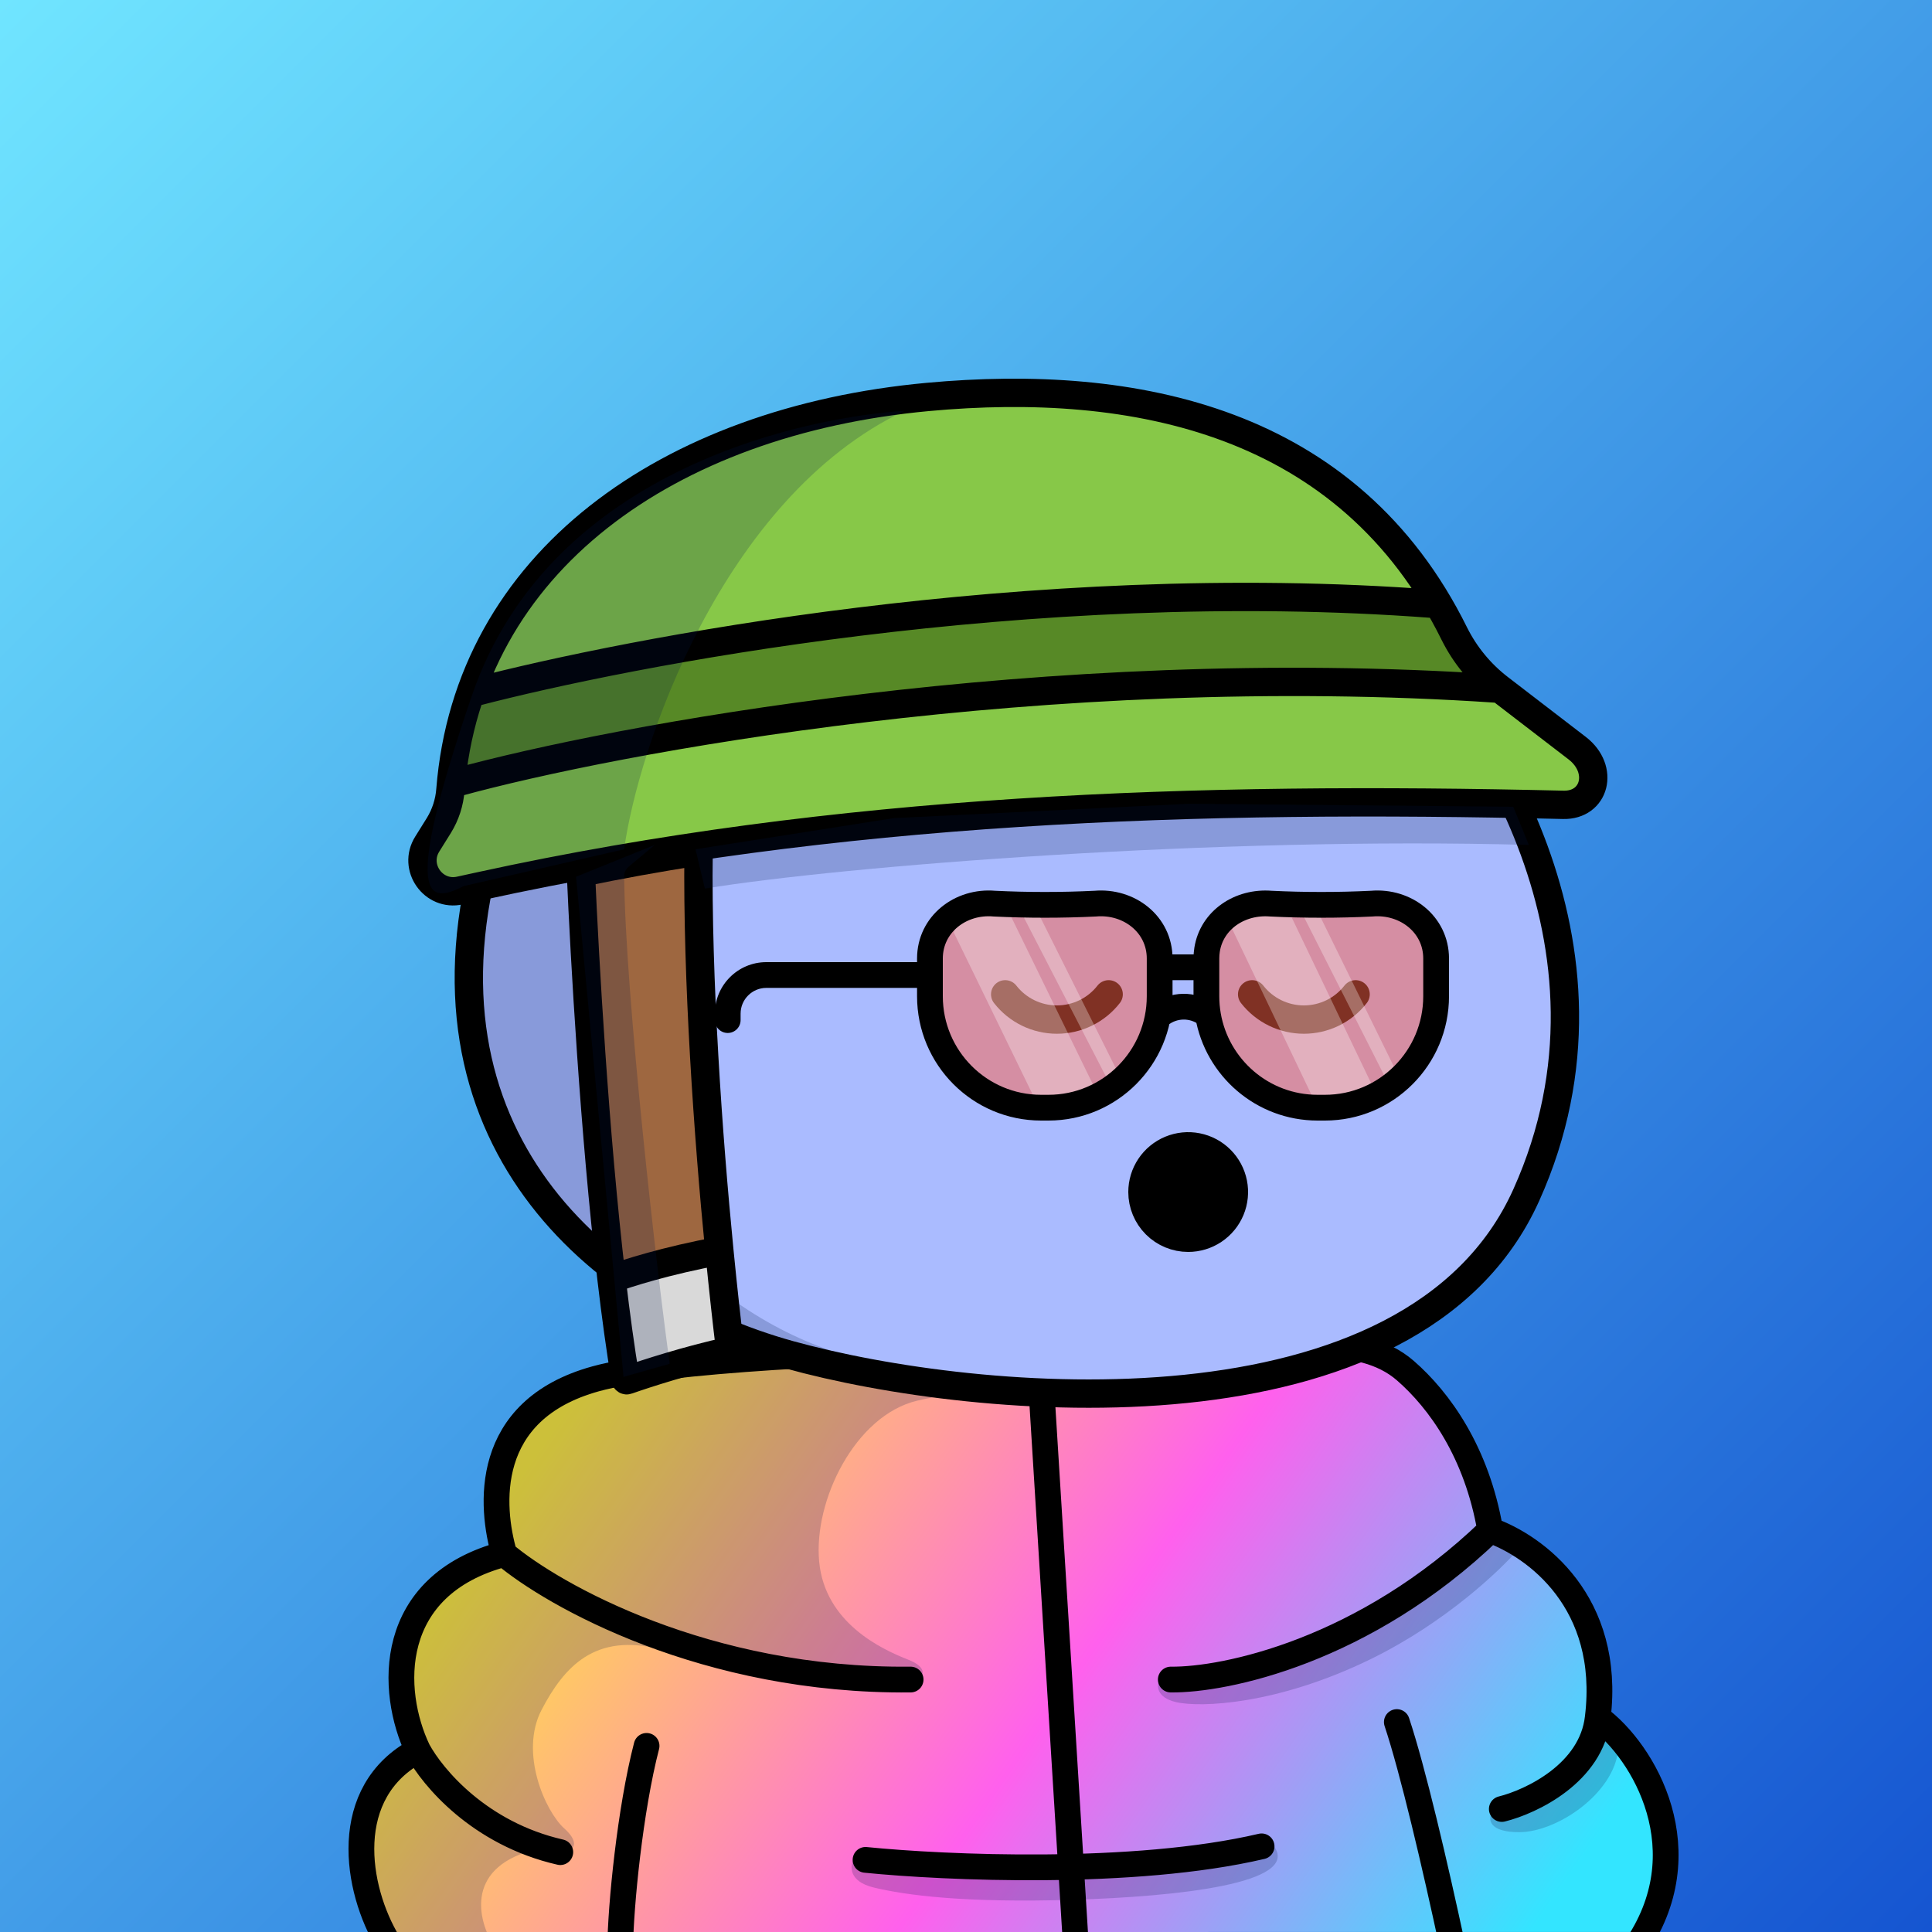
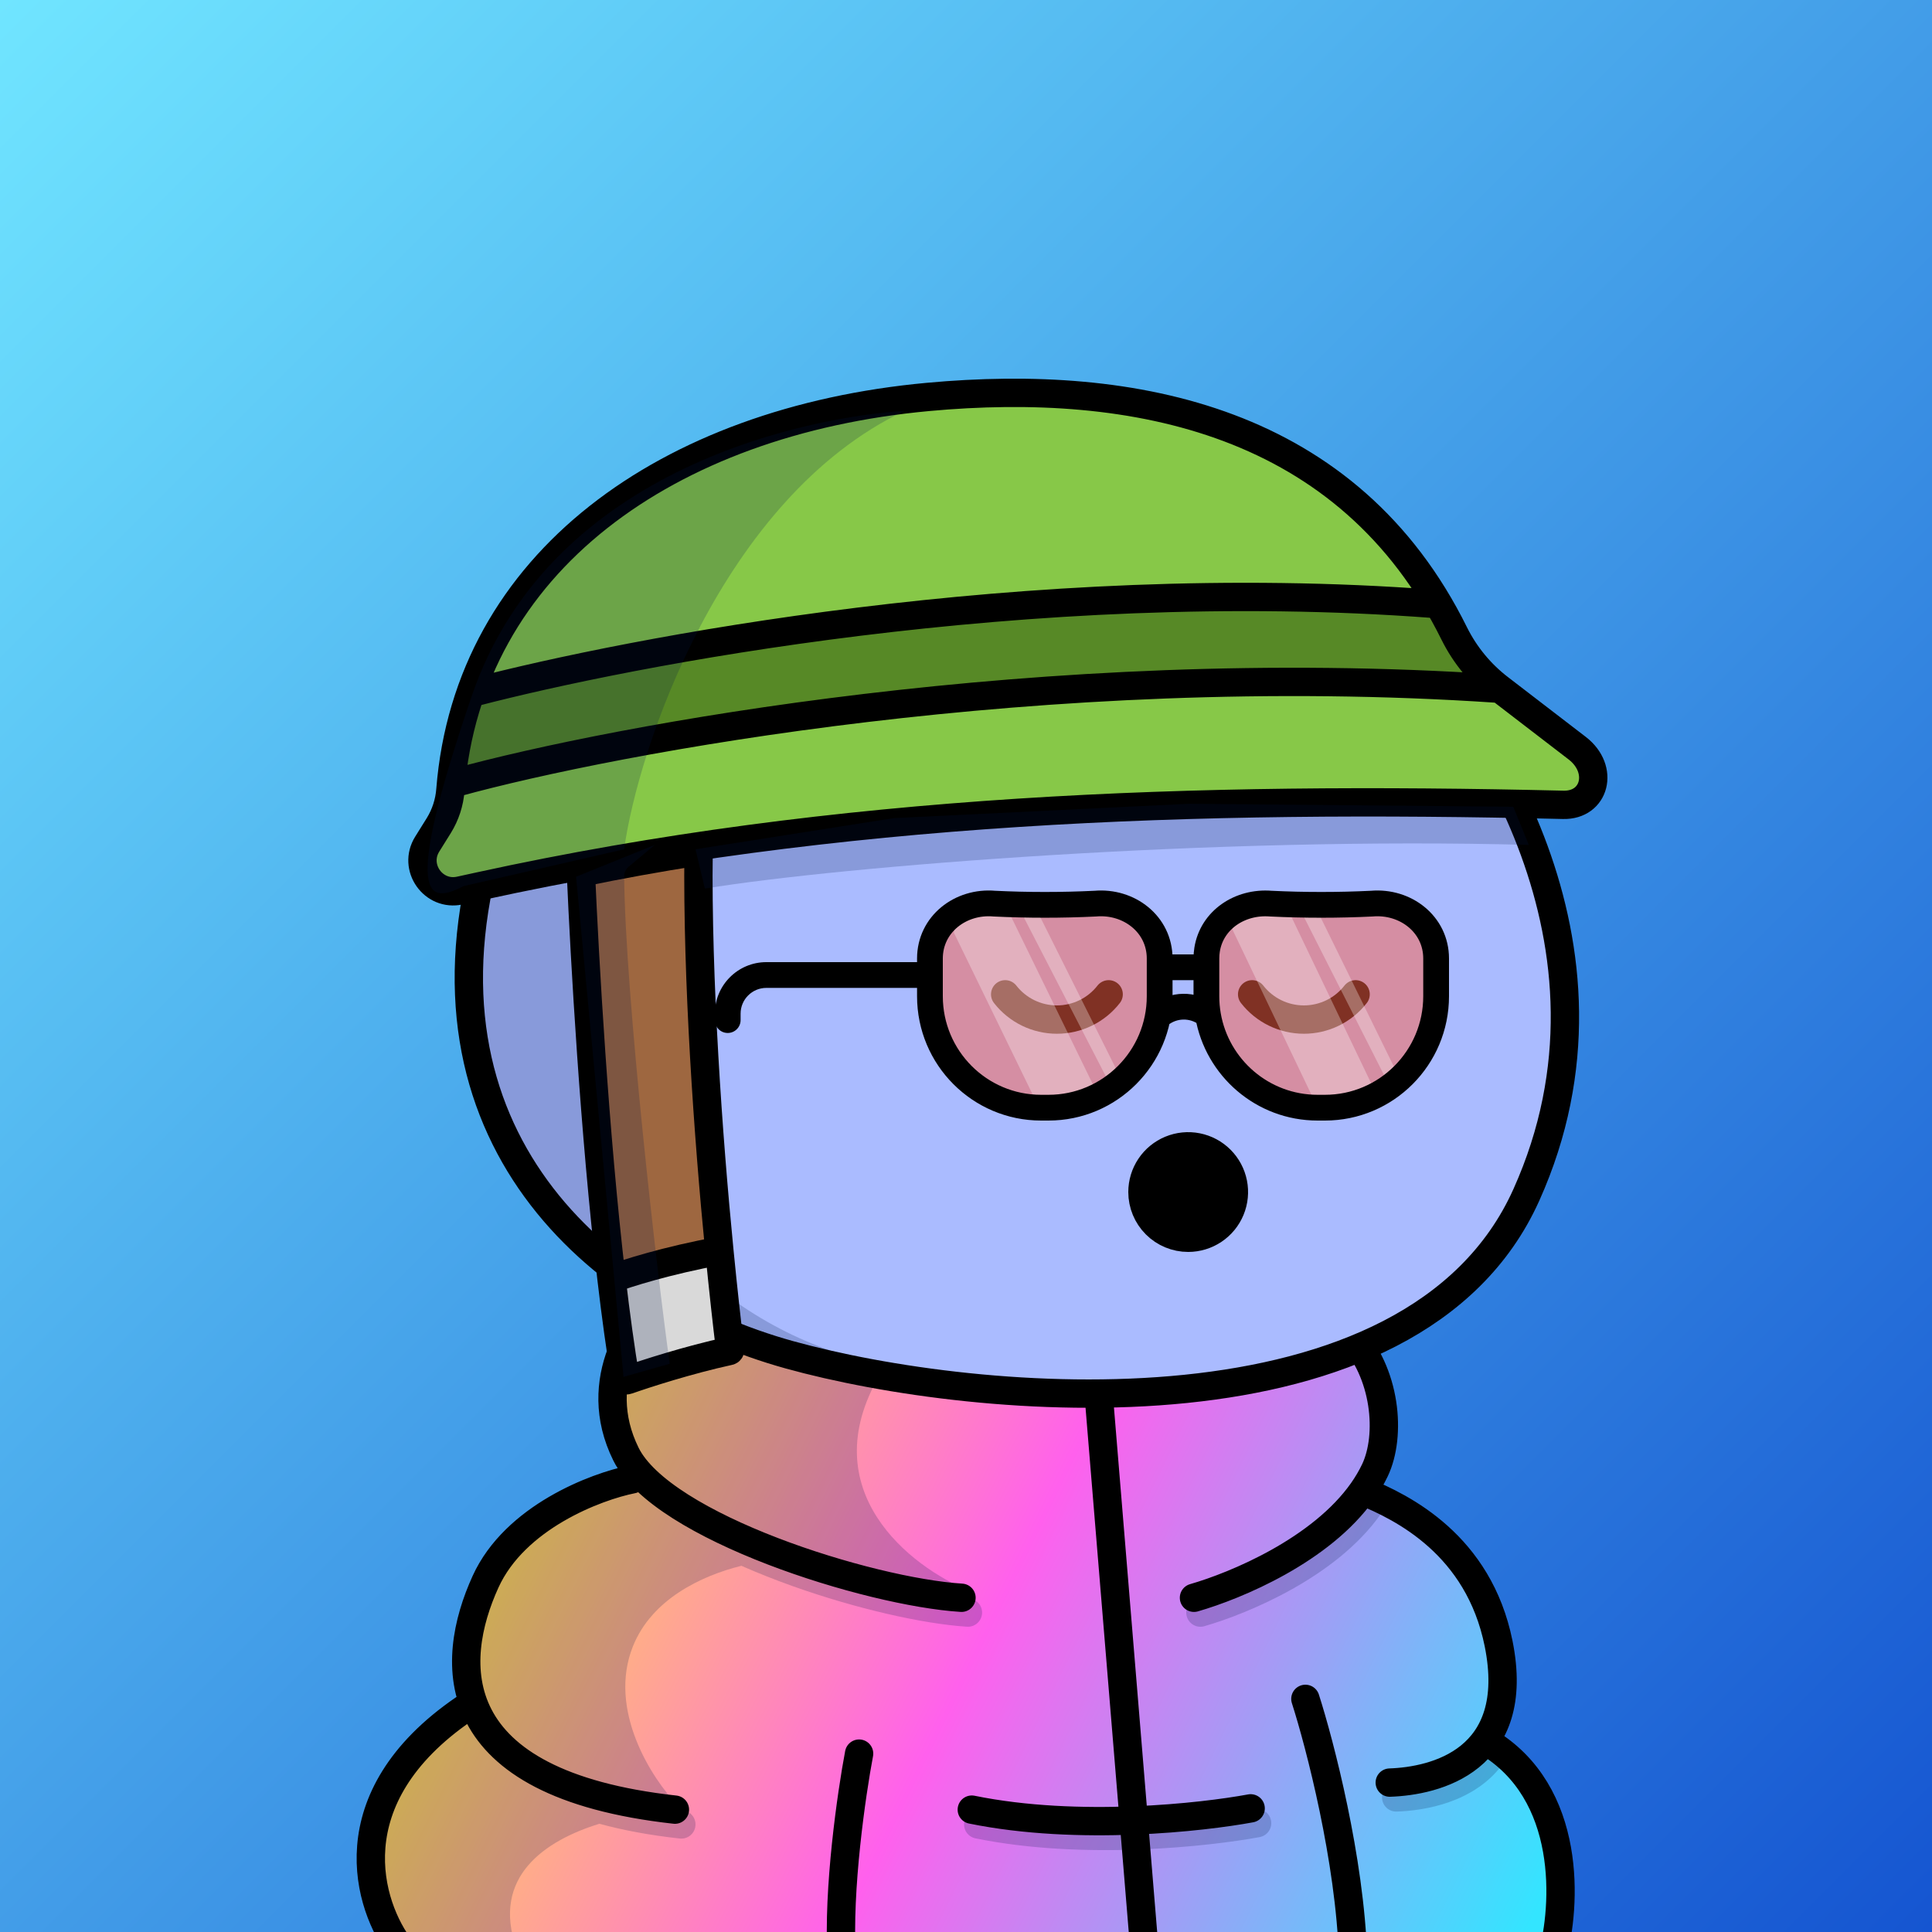
<svg xmlns="http://www.w3.org/2000/svg" preserveAspectRatio="xMidYMin meet" fill="none" viewBox="0 0 1500 1500">
  <g>
    <path fill="url(#prefix__a1)" d="M0 0h1500v1500H0z" />
    <defs>
      <linearGradient id="prefix__a1" x1="1500" y1="1500" x2="0" y2="0" gradientUnits="userSpaceOnUse">
        <stop stop-color="#1555D1" />
        <stop offset="1" stop-color="#70E5FF" />
      </linearGradient>
    </defs>
-     <g clip-path="url(#prefix__clip0_53_27868)">
-       <path d="M295.8 1500s-47.94-91.54 28.64-134.76c0 0-62-101.54 67.13-159.88 0 0-37.4-104.09 81.15-137.65 0 0 144.28-18.07 334.85-18.07 0 0 171.93-9.14 272.93 4.86 0 0 48.6 26.91 76.51 133.04 0 0 102.26 45.87 83.4 145.87 0 0 95.08 77.12 34 166.56l-978.61.03z" fill="url(#prefix__paint0_linear_53_27868)" />
-       <path d="M413.5 1436.5c-54 14.8-41.833 56.83-29 76H309c-8.833-12.83-26.5-48.1-26.5-86.5s29.667-63.33 44.5-71l-18-50c3.833-14.67 16.4-49.7 36-72.5 18.829-21.9 42.242-22.8 52.773-20.32-4.833-2.49-11.288-20.19-5.773-77.18 6-62 116.5-77.5 171-77.5l241.5-11 7 36c-17.167-2.17-61.1-4.2-99.5 5-48 11.5-80.5 77.5-76 125s48.5 68 69 76c16.4 6.4 11.5 13.67 7 16.5-49.667-3.83-159.1-14.1-199.5-24.5-50.5-13-74.5 13.5-92 47s3 79 17.5 92c11.6 10.4 7.5 15.67 4 17h-28.5zM678.5 1465.5c-20-4.8-18.667-17-15.5-22.5l169.5 1.5 157-10.5c19 28-73 38.5-157 41s-129-3.5-154-9.5zM913 1321.5c-15.2-3.6-15-12.83-13-17l49-6.5c2.333-3.33 20.5-12.3 74.5-21.5s109.83-61.5 131-86.5l25.5 11.5c-14.33 17-57.5 58.1-115.5 86.5-72.5 35.5-132.5 38-151.5 33.5zM1179.5 1422.5c-23.2 0-24-9.67-21.5-14.5 37.6-11.6 66.67-41.83 76.5-55.5 8.5-9.83 24.8-22.5 22 5.5-3.5 35-48 64.5-77 64.5z" fill="#001647" fill-opacity=".2" />
-       <path d="M1084.5 1337c12.33 37 29.5 110.3 43.5 175.5m-646.5 0c.333-32.83 7.7-107.6 20.5-157M301.5 1508.5c-25.5-42-37.6-117.3 23-149.5m0 0c-22-46-25-128.1 67-152.5m-67 152.5c11.333 20.83 47.5 64.6 110.5 79m-43.5-231.5c-10.5-36.17-17.4-111.6 71-136 53.112-14.66 199.972-21.87 344-24.82m-415 160.82c38.167 32.17 156.3 99.1 315.5 97.5m450-116c-10.37-60.53-39.49-100.92-65.94-123.9-17.73-15.41-41.66-19.79-65.15-19.96-61.49-.42-140.02-.09-219.41 1.54M1157 1188c35.17 12.5 94.3 55.9 83.5 145.5M1157 1188c-97.6 94-206 116.5-248 116m331.5 29.5c35.83 26.17 81.7 104.2 28.5 180m-28.5-180c-4.8 43.2-51.67 65.33-74.5 71m-330.5 109l-29-467.82M672 1444c61.333 6.17 208.7 12.7 307.5-10.5" stroke="#000" stroke-width="20" stroke-linecap="round" />
+     <g clip-path="url(#clip0_483_532)">
+       <path d="M366.5 1327.5C264.5 1394.3 286.333 1481.33 310 1516.5L1208 1510C1237.2 1434.8 1183.17 1369.33 1152.5 1346C1198.9 1256 1109.83 1182.17 1059.5 1156.5C1089.1 1116.1 1063.83 1061 1047.5 1038.5C819.5 1116.1 602.5 1048.83 522.5 1005.5C452.9 1045.5 475.833 1117.83 496 1149C358.8 1177.8 352.5 1280 366.5 1327.5Z" fill="url(#paint0_linear_483_532)" />
+       <path d="M1069.32 1160.2C1064.35 1156.71 1057.49 1157.91 1054 1162.88C1039.23 1183.91 1016.26 1201.27 992.35 1214.66C968.55 1227.99 944.65 1236.92 928.96 1241.44C923.12 1243.12 919.75 1249.21 921.43 1255.05C923.11 1260.89 929.2 1264.26 935.04 1262.58C952.15 1257.66 977.65 1248.11 1003.1 1233.85C1028.44 1219.66 1054.57 1200.33 1072 1175.52C1075.49 1170.55 1074.29 1163.69 1069.32 1160.2Z" fill="#001647" fill-opacity="0.2" />
+       <path d="M1164.1 1354.75C1159.24 1351.11 1152.34 1352.1 1148.7 1356.96C1133.03 1377.87 1104.14 1383.83 1083.64 1384.51C1077.57 1384.71 1072.81 1389.8 1073.01 1395.87C1073.21 1401.94 1078.3 1406.7 1084.37 1406.5C1106.4 1405.77 1144.34 1399.48 1166.31 1370.15C1169.95 1365.29 1168.97 1358.39 1164.1 1354.75Z" fill="#001647" fill-opacity="0.2" />
+       <path d="M974 1404.68C955.73 1408.06 923.06 1412.42 884.83 1413.9C846.05 1415.41 802.01 1413.94 761.7 1405.72C755.75 1404.51 749.94 1408.35 748.72 1414.3C747.51 1420.25 751.35 1426.06 757.3 1427.28C799.95 1435.98 845.9 1437.43 885.68 1435.89C924.97 1434.36 958.69 1429.89 978 1426.32C983.97 1425.21 987.92 1419.48 986.82 1413.5C985.72 1407.53 979.98 1403.58 974 1404.68Z" fill="#001647" fill-opacity="0.2" />
+       <path d="M526 1158.5L571 1186L615.26 1203.5L680 1225L731.5 1232.5L752.18 1235C707.21 1216.67 630.42 1157.5 683 1067.5L509.66 1009L484 1061.5L480 1115L501 1137.5L526 1158.5Z" fill="#001647" fill-opacity="0.2" />
+       <path d="M575.64 1215.68C588.5 1221.37 601.86 1226.63 615.26 1231.41C664.47 1248.96 716.66 1260.84 750.81 1262.98C756.87 1263.36 762.1 1258.75 762.48 1252.69C762.86 1246.63 758.25 1241.41 752.19 1241.03C720.76 1239.07 670.68 1227.82 622.65 1210.7C574.19 1193.42 530.41 1171.05 509.66 1148.1C505.59 1143.59 498.63 1143.24 494.12 1147.32C493.29 1148.07 492.61 1148.91 492.06 1149.82L491.49 1149.51L400.99 1186.01L372.99 1242.51L360.99 1305.51L372.66 1327.65C371.89 1327.77 371.12 1327.97 370.37 1328.26L363.99 1321.01L321.49 1356.01L287 1432L300.5 1513H401C381.17 1457.08 423.35 1428.94 465.37 1415.96C483.49 1420.94 504.21 1424.83 527.79 1427.43C533.83 1428.1 539.26 1423.74 539.93 1417.7C540.6 1411.66 536.24 1406.23 530.2 1405.56C520.59 1404.5 511.58 1403.23 503.1 1401.77L493.44 1398.36L525.99 1401.49C506.16 1380.99 471.49 1327.59 491.49 1277.99C506.17 1241.57 544.58 1223.41 575.63 1215.67L575.64 1215.68Z" fill="#001647" fill-opacity="0.2" />
+       <path d="M1013.5 1319C1024.83 1354.33 1048.1 1443.9 1050.5 1519.5M667 1361.5C661.166 1392.33 650.3 1467.1 653.5 1519.5M1205 1519.5C1216 1480.17 1221.2 1391.6 1154 1352M1079 1384C1114 1382.83 1181.89 1367 1163.5 1276C1148.04 1199.52 1089.25 1170.37 1058 1157.7M926.999 1240.5C959.802 1231.06 1025.8 1203.54 1058 1157.7M1058 1157.7C1061.62 1152.53 1064.82 1147.13 1067.5 1141.5C1080.32 1114.5 1076.3 1065.5 1047.5 1035.5C1019.19 1047.48 944.091 1070.65 852.5 1076.66M746.499 1240.5C674.499 1236 514.065 1185.63 485.999 1129C457.5 1071.5 493.833 1020 517.999 1002C574.999 1028.17 715.399 1080 820.999 1078C831.68 1077.8 842.194 1077.34 852.5 1076.66M491 1148.5C462.5 1154.17 399.8 1178 377 1228C348.5 1290.5 343 1385 524 1405M311.5 1513.5C285.667 1480.17 259.201 1396.2 360 1327M852.5 1076.66L880.255 1413.39M880.255 1413.39L889 1519.5M880.255 1413.39C919.011 1411.89 952.211 1407.48 971 1404M880.255 1413.39C840.971 1414.92 795.978 1413.46 754.5 1405" stroke="black" stroke-width="22" stroke-linecap="round" />
    </g>
    <defs>
-       <linearGradient id="prefix__paint0_linear_53_27868" x1="461" y1="1064" x2="1157" y2="1546" gradientUnits="userSpaceOnUse">
+       <linearGradient id="paint0_linear_483_532" x1="382.112" y1="1048.46" x2="1207.91" y2="1454.63" gradientUnits="userSpaceOnUse">
        <stop stop-color="#FFEB37" />
-         <stop offset=".522" stop-color="#FF60ED" />
+         <stop offset="0.479" stop-color="#FF60ED" />
        <stop offset="1" stop-color="#33E5FF" />
      </linearGradient>
-       <clipPath id="prefix__clip0_53_27868">
-         <path fill="#fff" d="M0 0h1500v1500H0z" />
+       <clipPath id="clip0_483_532">
+         <rect width="1500" height="1500" fill="white" />
      </clipPath>
    </defs>
    <g clip-path="url(#clip0_497_1194)">
      <path d="M379.667 654.812C432.345 471.574 618.472 401.981 699.114 390.653C740.985 382.718 849.655 375.215 949.364 408.675C980 418.956 1049.88 457.388 1091.92 499.818C1144.47 552.856 1272.97 732.052 1185.05 927.725C1097.12 1123.4 758.414 1092.29 612.749 1051.82C464.472 1010.63 314.48 881.563 379.667 654.812Z" fill="#AABBFF" />
      <path d="M449.293 747.204C454.734 531.068 585.306 432.345 649.911 410C432.292 459.565 365.296 655.455 364 747.204C377.99 984.871 584.496 1053.43 681 1058C601.498 1044.46 443.853 963.339 449.293 747.204Z" fill="#001647" fill-opacity="0.2" />
      <path d="M379.667 654.812C432.345 471.574 618.472 401.981 699.114 390.653C740.985 382.718 849.655 375.215 949.364 408.675C980 418.956 1049.88 457.388 1091.92 499.818C1144.47 552.856 1272.97 732.052 1185.05 927.725C1097.12 1123.4 758.414 1092.29 612.749 1051.82C464.472 1010.63 314.48 881.563 379.667 654.812Z" stroke="black" stroke-width="22" stroke-linecap="round" />
    </g>
    <defs>
      <clipPath id="prefix__clip0_299_662">
        <path fill="#fff" d="M0 0h1500v1500H0z" />
      </clipPath>
    </defs>
    <g clip-path="url(#clip0_624_3534)">
      <path d="M780.422 771.992C785.186 778.098 791.28 783.038 798.24 786.435C805.2 789.833 812.843 791.599 820.589 791.599C828.334 791.599 835.977 789.833 842.937 786.435C849.897 783.038 855.991 778.098 860.755 771.992" stroke="black" stroke-width="22" stroke-miterlimit="10" stroke-linecap="round" />
      <path d="M972.16 771.992C976.925 778.098 983.018 783.038 989.979 786.435C996.939 789.833 1004.58 791.599 1012.33 791.599C1020.07 791.599 1027.71 789.833 1034.68 786.435C1041.64 783.038 1047.73 778.098 1052.49 771.992" stroke="black" stroke-width="22" stroke-miterlimit="10" stroke-linecap="round" />
      <path d="M922.5 961C929.521 961 936.385 958.918 942.223 955.017C948.061 951.116 952.611 945.572 955.298 939.085C957.985 932.598 958.688 925.461 957.318 918.574C955.948 911.688 952.567 905.362 947.602 900.398C942.638 895.433 936.312 892.052 929.426 890.682C922.539 889.312 915.402 890.015 908.915 892.702C902.428 895.389 896.884 899.939 892.983 905.777C889.082 911.615 887 918.479 887 925.5C887 934.915 890.74 943.945 897.398 950.602C904.055 957.26 913.085 961 922.5 961Z" fill="black" stroke="black" stroke-width="22" stroke-miterlimit="10" stroke-linecap="round" />
    </g>
    <defs>
      <clipPath id="clip0_624_3534">
        <rect width="1500" height="1500" fill="white" />
      </clipPath>
    </defs>
    <g clip-path="url(#clip0_877_2891)">
      <path opacity="0.5" d="M720 750.438C720 722.417 743.895 701.078 770.199 705.609C796.226 710.091 822.774 710.091 848.801 705.609C875.105 701.078 899 722.417 899 750.438V774.93C899 825.227 860.214 866 812.37 866H806.63C758.786 866 720 825.227 720 774.93V750.438Z" fill="#FF6247" />
      <path opacity="0.5" d="M937 750.438C937 722.417 960.762 701.078 986.919 705.609C1012.8 710.091 1039.2 710.091 1065.08 705.609C1091.24 701.078 1115 722.417 1115 750.438V774.93C1115 825.227 1076.43 866 1028.85 866H1023.15C975.569 866 937 825.227 937 774.93V750.438Z" fill="#FF6247" />
      <path d="M555 792C555 797.523 559.477 802 565 802C570.523 802 575 797.523 575 792H555ZM720 747L595 747L595 767L720 767L720 747ZM555 787V792H575V787H555ZM595 747C572.909 747 555 764.909 555 787H575C575 775.955 583.954 767 595 767L595 747Z" fill="black" />
      <path d="M956.85 721.662C956.85 721.662 956.298 703.515 996.284 698.54L1068.96 850.236C1068.96 850.236 1054.94 866.613 1025.72 865.696L956.85 721.662Z" fill="white" fill-opacity="0.3" />
      <path d="M740.63 724.24C740.63 724.24 740.078 706.416 780.064 701.53L852.741 850.523C852.741 850.523 838.725 866.607 809.505 865.706L740.63 724.24Z" fill="white" fill-opacity="0.3" />
      <path d="M1009.77 706.801C1009.77 706.801 1006.07 709.846 1019.83 701.031L1084.46 832.685C1084.46 832.685 1088.66 838.122 1077.47 840.432L1009.77 706.801Z" fill="white" fill-opacity="0.3" />
      <path d="M793.546 709.643C793.546 709.643 789.847 712.634 803.615 703.975L868.238 833.283C868.238 833.283 872.442 838.623 861.249 840.892L793.546 709.643Z" fill="white" fill-opacity="0.3" />
      <path d="M937.905 788.269C944.913 829.009 980.328 860 1022.96 860H1028.68C1076.35 860 1115 821.253 1115 773.455V744.18C1115 717.552 1091.19 699.273 1064.98 701.579C1039.05 702.839 1012.6 702.839 986.664 701.579C962.761 699.652 940.855 714.173 937.184 737.31C936.83 739.543 936.645 741.837 936.645 744.18V773.455C936.645 778.506 937.077 783.455 937.905 788.269ZM937.905 788.269L937.119 787.669C926.202 779.335 910.993 779.583 900.355 788.269V788.269M902 751H933.5M772.018 701.579C797.951 702.839 824.403 702.839 850.336 701.579C876.545 699.273 900.355 717.552 900.355 744.18V773.455C900.355 821.253 861.709 860 814.037 860H808.318C760.646 860 722 821.253 722 773.455V744.18C722 717.552 745.809 699.273 772.018 701.579Z" stroke="black" stroke-width="20" stroke-linecap="round" />
    </g>
    <defs>
      <clipPath id="clip0_877_2891">
        <rect width="1500" height="1500" fill="white" />
      </clipPath>
    </defs>
    <g clip-path="url(#clip0_602_2057)">
      <path d="M485.677 1069L476 991.814L552.452 973L566 1047.29L485.677 1069Z" fill="#D9D9D9" />
      <path d="M449 673.403L473.817 994L558 970.754L540.482 655L449 673.403Z" fill="#9E6740" />
      <path d="M689.715 313.65C374.516 363.906 350.687 581.458 331 683.196L347.943 689L462.674 664.815L745.386 628.538L968.071 620.798H1187.85L1227.55 620.799C1220.5 601.763 1245.1 604.927 1227.55 585.489C1212.21 568.502 1155.29 529.195 1139.92 509.064C1061.02 359.601 919.607 276.995 689.715 313.65Z" fill="#87C848" />
      <path d="M368.793 546.578L347 611L559.604 563.047L858.896 527.688L1164 538.344L1120.41 476.344C1041.96 470.048 849.114 461.232 705.376 476.344C561.638 491.457 414.478 531.563 368.793 546.578Z" fill="#578926" />
      <path d="M354.805 607.428C476.023 574.142 811.042 510.951 1162.01 534.607M369.332 537.139C486.03 506.785 798.356 445.035 1112.62 468.788M1164.32 534.607C1149.49 523.278 1137.46 508.696 1129.14 491.983C1047.12 326.146 880.881 293.35 720.231 308.202C518.553 326.856 363.721 436.62 349.7 613.269C348.955 623.079 345.867 632.567 340.696 640.933L331.696 655.366C320.498 673.332 336.414 695.934 357.073 691.416L372.823 687.974C651.433 627.078 928.584 618.104 1213.71 624.872C1238.4 625.462 1245.68 597.325 1224.68 580.983L1164.32 534.607Z" stroke="black" stroke-width="22" />
      <path d="M474.799 992.99C461.462 879.626 453.96 744.374 451 677.558C480.474 671.392 511.052 665.894 542.35 661C541.207 760.499 549.767 882.067 558.524 971.177M474.799 992.99C478.105 1021.08 481.709 1047.54 485.603 1070.82C485.705 1071.44 486.331 1071.81 486.918 1071.6C501.057 1066.6 534.737 1055.74 566.107 1048.93C566.614 1048.82 566.952 1048.34 566.888 1047.83C564.513 1028.57 561.565 1002.12 558.524 971.177M474.799 992.99C485.865 988.789 518.103 978.545 558.524 971.177" stroke="black" stroke-width="22" />
      <path d="M702.24 319C559.917 386.786 495.089 582.234 484.586 659.381L360.004 687.948C333.02 701.828 310.946 702.237 366.306 540.272C427.87 360.156 633.405 323.196 702.24 319Z" fill="#001647" fill-opacity="0.2" />
      <path d="M484.607 680.424C485.432 772.726 510.281 990.112 519.973 1058.83L484.101 1069L447.26 680.685L508.339 655.992L488.173 672.845C485.9 674.745 484.581 677.461 484.607 680.424Z" fill="#001647" fill-opacity="0.2" />
      <path d="M1187 656C944.623 649.415 655.21 672.292 547.271 689.884L540 659.381L693.999 635.172L923.288 624.035L1174.88 626.37L1187 656Z" fill="#001647" fill-opacity="0.2" />
    </g>
    <defs>
      <clipPath id="clip0_602_2057">
        <rect width="1500" height="1500" fill="white" />
      </clipPath>
    </defs>
  </g>
</svg>
